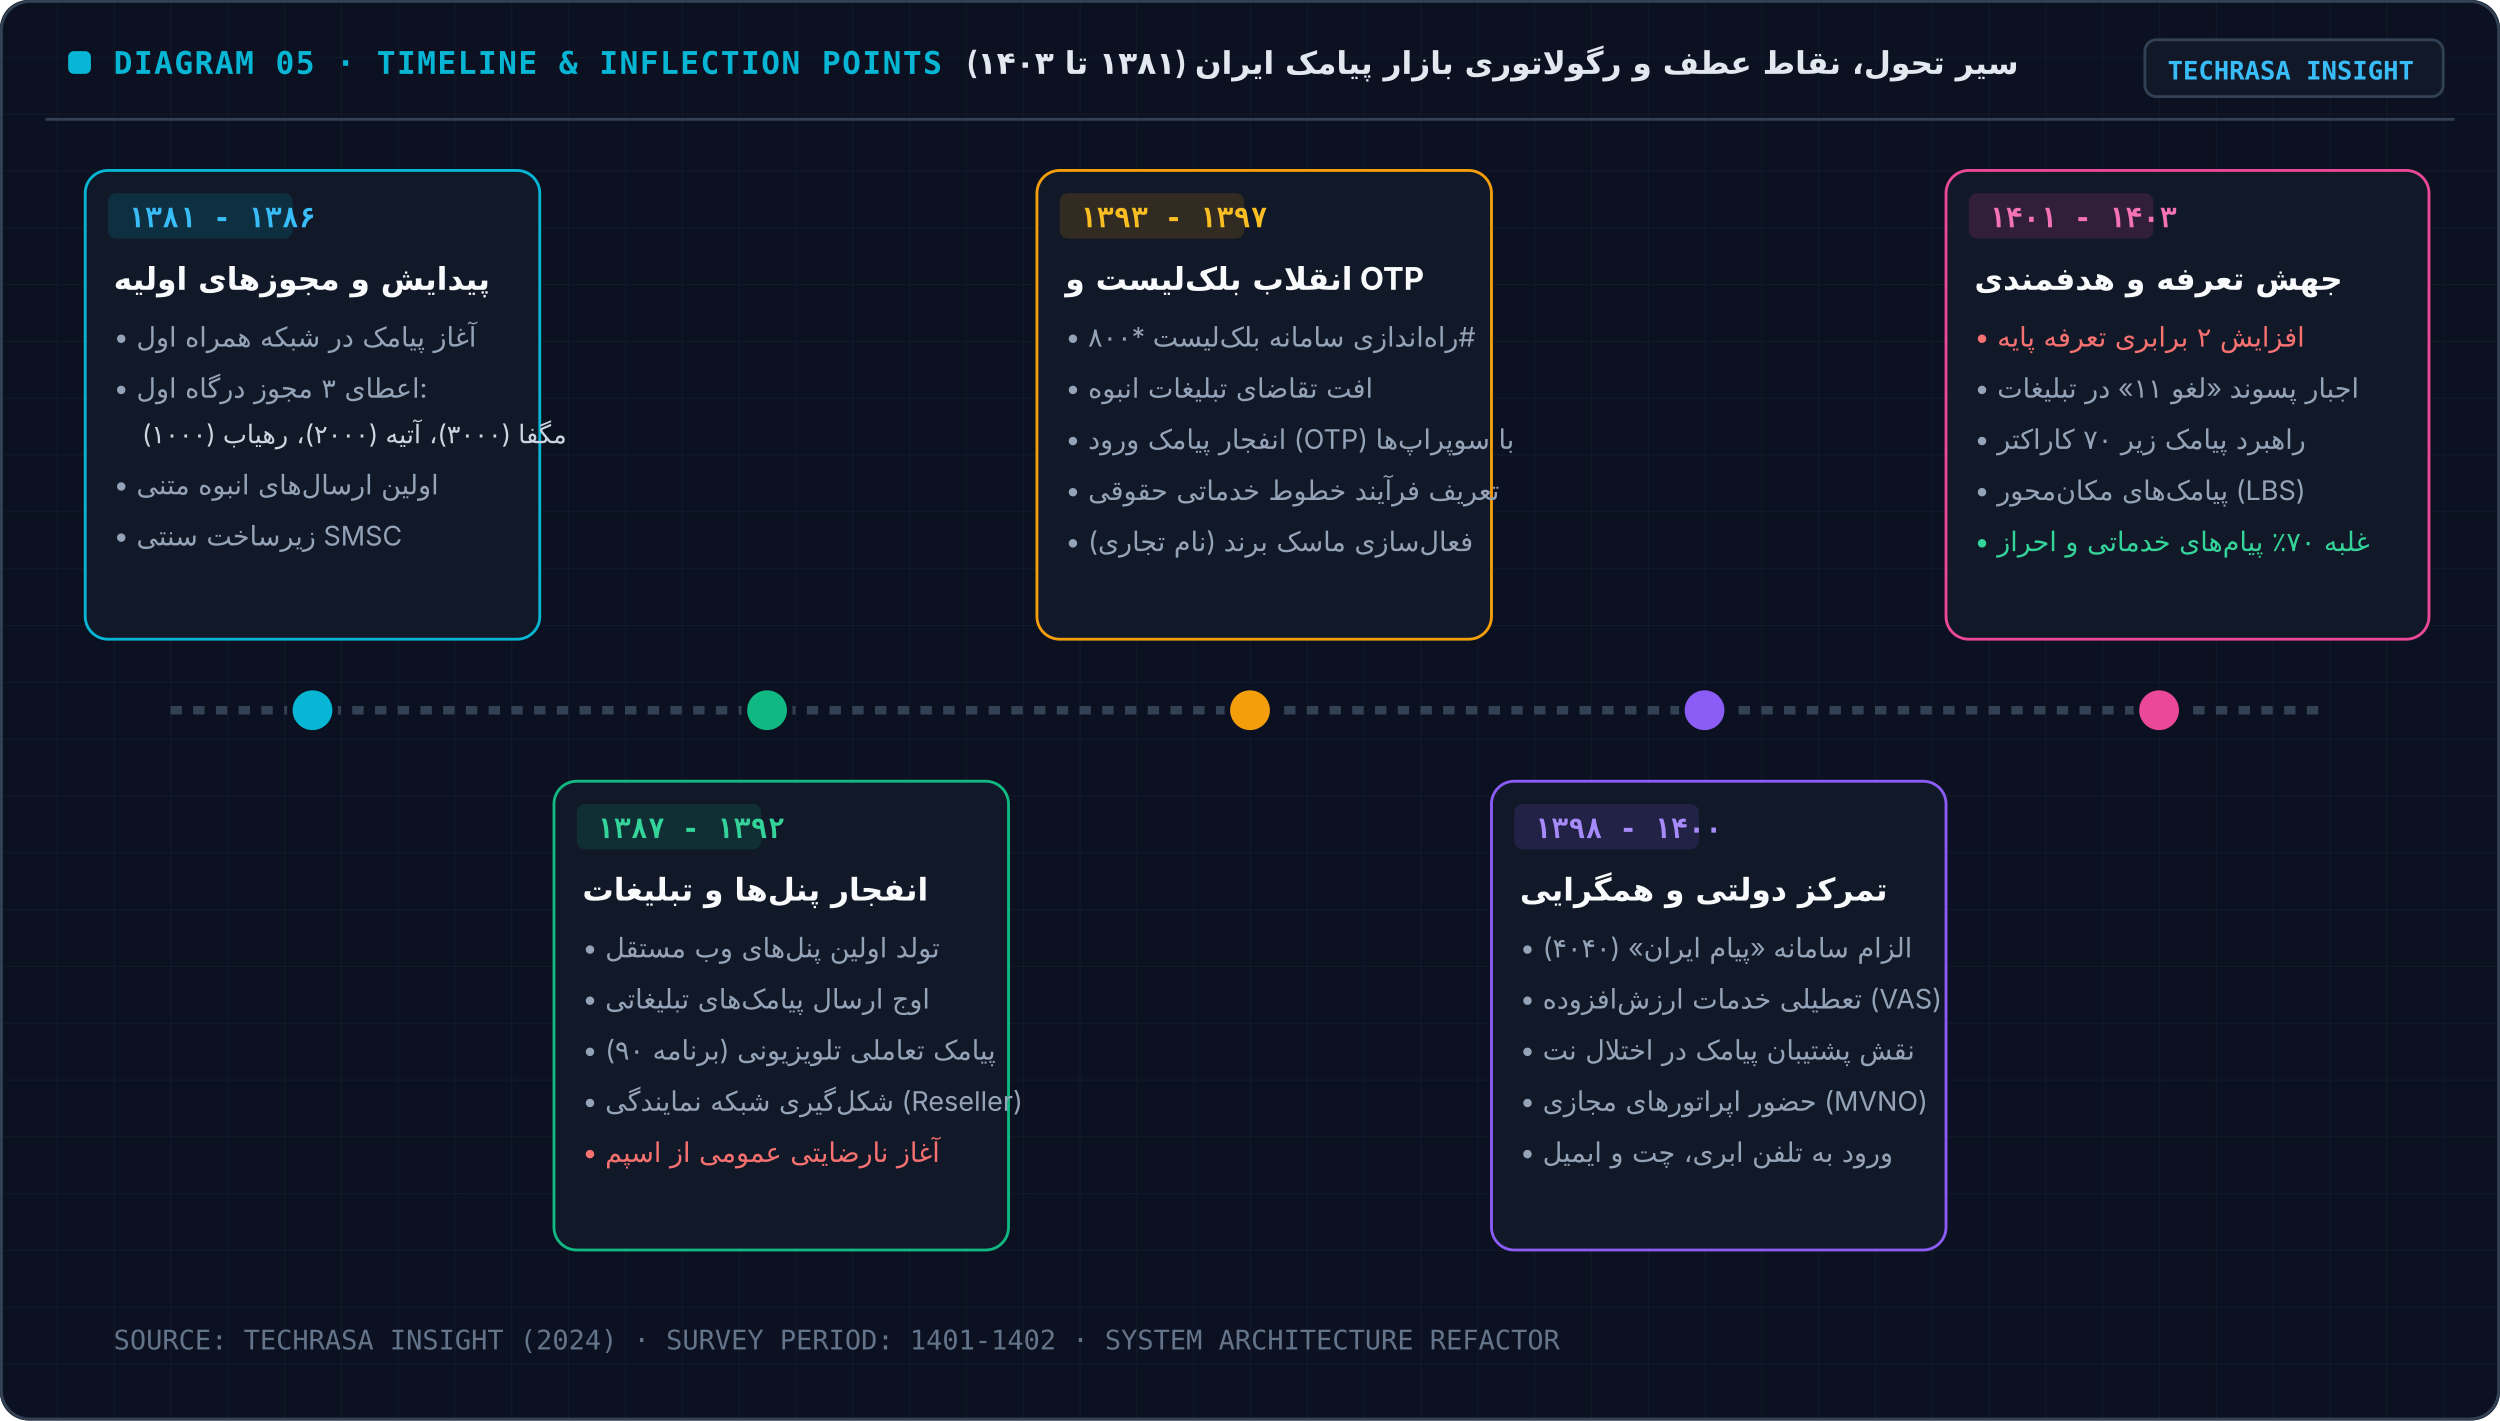
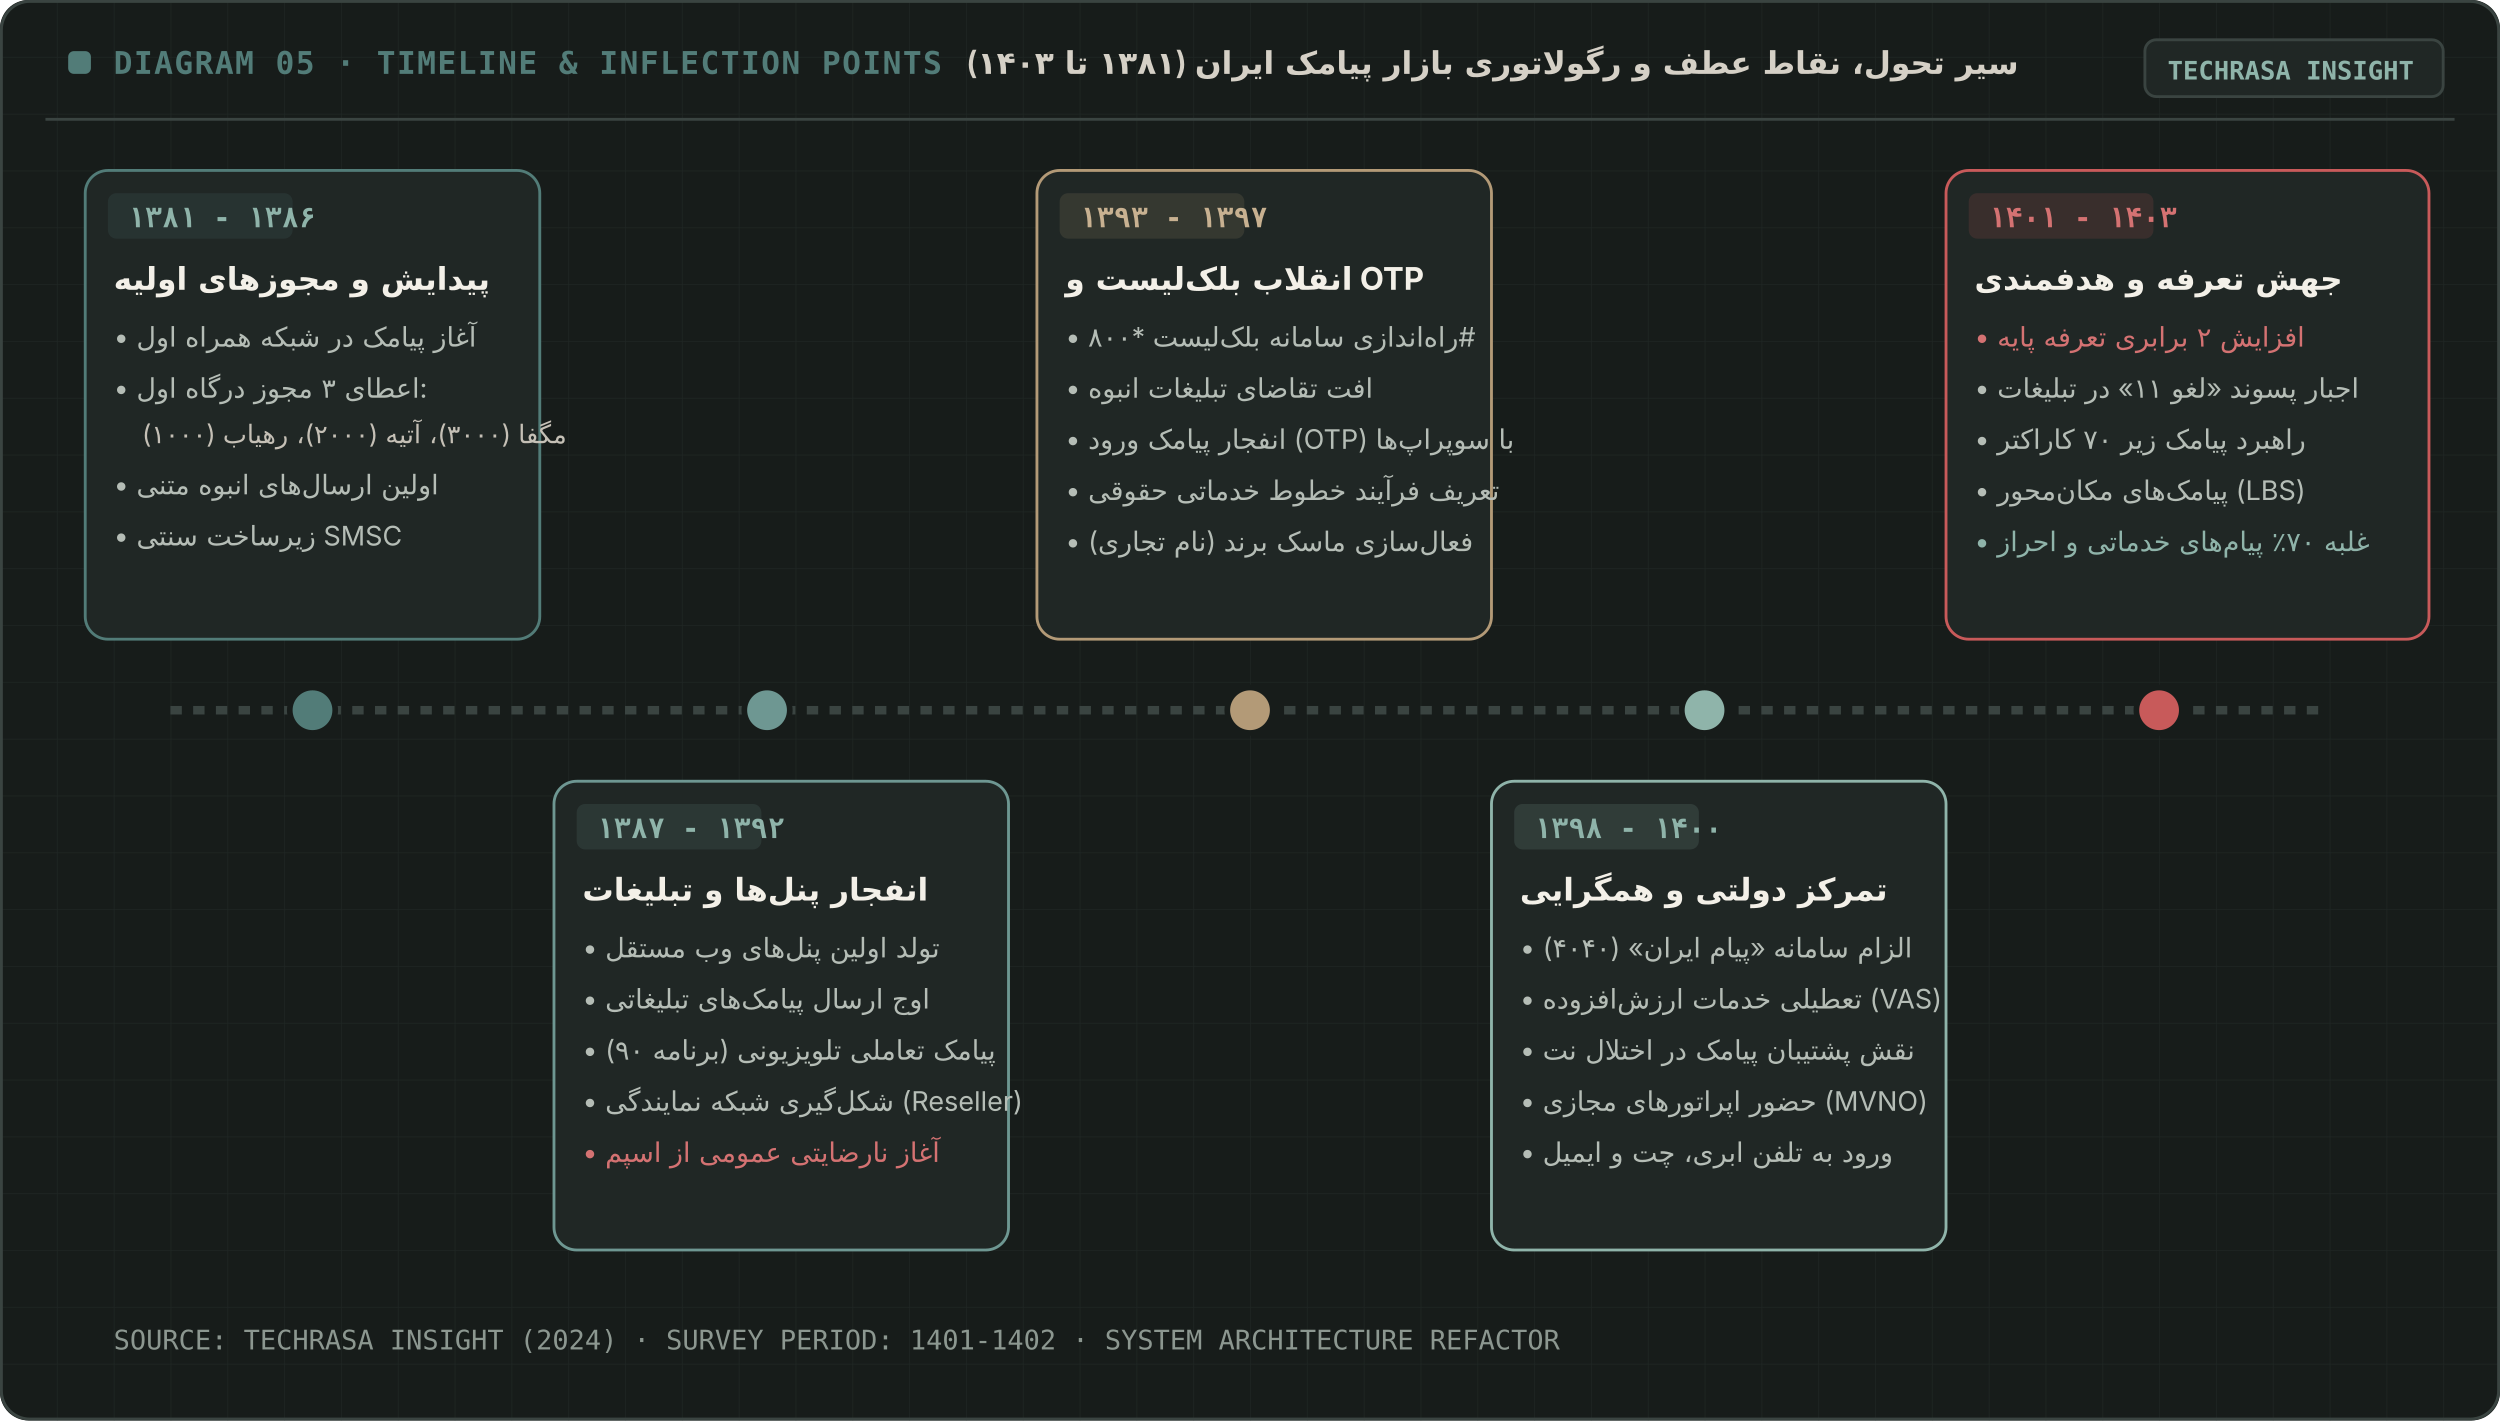
<svg xmlns="http://www.w3.org/2000/svg" viewBox="0 0 880 500" width="100%" height="100%" fill="none">
  <defs>
    <pattern id="grid-tl" width="20" height="20" patternUnits="userSpaceOnUse">
-       <path d="M 20 0 L 0 0 0 20" fill="none" stroke="#1e293b" stroke-width="0.5" stroke-opacity="0.5" />
+       <path d="M 20 0 L 0 0 0 20" fill="none" stroke="#28312E" stroke-width="0.5" stroke-opacity="0.5" />
    </pattern>
    <style>
      text { font-family: 'Vazirmatn', 'IBM Plex Mono', system-ui, -apple-system, sans-serif; user-select: none; }
      .mono { font-family: 'IBM Plex Mono', monospace; }
    </style>
  </defs>
-   <rect width="880" height="500" fill="#0b1120" rx="10" />
+   <rect width="880" height="500" fill="#171C1A" rx="10" />
  <rect width="880" height="500" fill="url(#grid-tl)" rx="10" />
-   <rect x="0.5" y="0.5" width="879" height="499" stroke="#334155" stroke-width="1" rx="10" />
-   <line x1="16" y1="42" x2="864" y2="42" stroke="#334155" stroke-width="1" />
-   <rect x="24" y="18" width="8" height="8" fill="#06b6d4" rx="2" />
-   <text x="40" y="26" fill="#06b6d4" font-size="11" font-weight="700" letter-spacing="0.5" class="mono">DIAGRAM 05 · TIMELINE &amp; INFLECTION POINTS</text>
-   <text x="340" y="26" fill="#e2e8f0" font-size="11" font-weight="600">سیر تحول، نقاط عطف و رگولاتوری بازار پیامک ایران (۱۳۸۱ تا ۱۴۰۳)</text>
-   <rect x="755" y="14" width="105" height="20" fill="#111827" stroke="#334155" rx="4" />
-   <text x="763" y="28" fill="#38bdf8" font-size="9" font-weight="700" class="mono">TECHRASA INSIGHT</text>
-   <line x1="60" y1="250" x2="820" y2="250" stroke="#334155" stroke-width="3" stroke-dasharray="4 4" />
-   <circle cx="110" cy="250" r="8" fill="#06b6d4" stroke="#0b1120" stroke-width="2" />
-   <rect x="30" y="60" width="160" height="165" fill="#111827" stroke="#06b6d4" stroke-width="1" rx="8" />
-   <rect x="38" y="68" width="65" height="16" fill="#06b6d4" fill-opacity="0.15" rx="3" />
-   <text x="45" y="80" fill="#38bdf8" font-size="10" font-weight="700" class="mono">۱۳۸۱ - ۱۳۸۶</text>
-   <text x="40" y="102" fill="#f8fafc" font-size="11" font-weight="700">پیدایش و مجوزهای اولیه</text>
-   <text x="40" y="122" fill="#94a3b8" font-size="9.5">• آغاز پیامک در شبکه همراه اول</text>
-   <text x="40" y="140" fill="#94a3b8" font-size="9.5">• اعطای ۳ مجوز درگاه اول:</text>
-   <text x="50" y="156" fill="#cbd5e1" font-size="9">مگفا (۳۰۰۰)، آتیه (۲۰۰۰)، رهیاب (۱۰۰۰)</text>
-   <text x="40" y="174" fill="#94a3b8" font-size="9.5">• اولین ارسال‌های انبوه متنی</text>
-   <text x="40" y="192" fill="#94a3b8" font-size="9.5">• زیرساخت سنتی SMSC</text>
-   <circle cx="270" cy="250" r="8" fill="#10b981" stroke="#0b1120" stroke-width="2" />
-   <rect x="195" y="275" width="160" height="165" fill="#111827" stroke="#10b981" stroke-width="1" rx="8" />
-   <rect x="203" y="283" width="65" height="16" fill="#10b981" fill-opacity="0.15" rx="3" />
-   <text x="210" y="295" fill="#34d399" font-size="10" font-weight="700" class="mono">۱۳۸۷ - ۱۳۹۲</text>
-   <text x="205" y="317" fill="#f8fafc" font-size="11" font-weight="700">انفجار پنل‌ها و تبلیغات</text>
-   <text x="205" y="337" fill="#94a3b8" font-size="9.5">• تولد اولین پنل‌های وب مستقل</text>
-   <text x="205" y="355" fill="#94a3b8" font-size="9.5">• اوج ارسال پیامک‌های تبلیغاتی</text>
-   <text x="205" y="373" fill="#94a3b8" font-size="9.5">• پیامک تعاملی تلویزیونی (برنامه ۹۰)</text>
-   <text x="205" y="391" fill="#94a3b8" font-size="9.5">• شکل‌گیری شبکه نمایندگی (Reseller)</text>
-   <text x="205" y="409" fill="#f87171" font-size="9.5">• آغاز نارضایتی عمومی از اسپم</text>
-   <circle cx="440" cy="250" r="8" fill="#f59e0b" stroke="#0b1120" stroke-width="2" />
-   <rect x="365" y="60" width="160" height="165" fill="#111827" stroke="#f59e0b" stroke-width="1" rx="8" />
-   <rect x="373" y="68" width="65" height="16" fill="#f59e0b" fill-opacity="0.15" rx="3" />
-   <text x="380" y="80" fill="#fbbf24" font-size="10" font-weight="700" class="mono">۱۳۹۳ - ۱۳۹۷</text>
-   <text x="375" y="102" fill="#f8fafc" font-size="11" font-weight="700">انقلاب بلک‌لیست و OTP</text>
-   <text x="375" y="122" fill="#94a3b8" font-size="9.5">• راه‌اندازی سامانه بلک‌لیست *۸۰۰#</text>
-   <text x="375" y="140" fill="#94a3b8" font-size="9.5">• افت تقاضای تبلیغات انبوه</text>
-   <text x="375" y="158" fill="#94a3b8" font-size="9.5">• انفجار پیامک ورود (OTP) با سوپراپ‌ها</text>
-   <text x="375" y="176" fill="#94a3b8" font-size="9.5">• تعریف فرآیند خطوط خدماتی حقوقی</text>
-   <text x="375" y="194" fill="#94a3b8" font-size="9.5">• فعال‌سازی ماسک برند (نام تجاری)</text>
-   <circle cx="600" cy="250" r="8" fill="#8b5cf6" stroke="#0b1120" stroke-width="2" />
-   <rect x="525" y="275" width="160" height="165" fill="#111827" stroke="#8b5cf6" stroke-width="1" rx="8" />
-   <rect x="533" y="283" width="65" height="16" fill="#8b5cf6" fill-opacity="0.15" rx="3" />
-   <text x="540" y="295" fill="#a78bfa" font-size="10" font-weight="700" class="mono">۱۳۹۸ - ۱۴۰۰</text>
-   <text x="535" y="317" fill="#f8fafc" font-size="11" font-weight="700">تمرکز دولتی و همگرایی</text>
-   <text x="535" y="337" fill="#94a3b8" font-size="9.5">• الزام سامانه «پیام ایران» (۴۰۴۰)</text>
-   <text x="535" y="355" fill="#94a3b8" font-size="9.5">• تعطیلی خدمات ارزش‌افزوده (VAS)</text>
-   <text x="535" y="373" fill="#94a3b8" font-size="9.5">• نقش پشتیبان پیامک در اختلال نت</text>
-   <text x="535" y="391" fill="#94a3b8" font-size="9.5">• حضور اپراتورهای مجازی (MVNO)</text>
-   <text x="535" y="409" fill="#94a3b8" font-size="9.5">• ورود به تلفن ابری، چت و ایمیل</text>
-   <circle cx="760" cy="250" r="8" fill="#ec4899" stroke="#0b1120" stroke-width="2" />
-   <rect x="685" y="60" width="170" height="165" fill="#111827" stroke="#ec4899" stroke-width="1" rx="8" />
-   <rect x="693" y="68" width="65" height="16" fill="#ec4899" fill-opacity="0.15" rx="3" />
-   <text x="700" y="80" fill="#f472b6" font-size="10" font-weight="700" class="mono">۱۴۰۱ - ۱۴۰۳</text>
-   <text x="695" y="102" fill="#f8fafc" font-size="11" font-weight="700">جهش تعرفه و هدفمندی</text>
-   <text x="695" y="122" fill="#f87171" font-size="9.5">• افزایش ۲ برابری تعرفه پایه</text>
-   <text x="695" y="140" fill="#94a3b8" font-size="9.5">• اجبار پسوند «لغو ۱۱» در تبلیغات</text>
-   <text x="695" y="158" fill="#94a3b8" font-size="9.5">• راهبرد پیامک زیر ۷۰ کاراکتر</text>
-   <text x="695" y="176" fill="#94a3b8" font-size="9.5">• پیامک‌های مکان‌محور (LBS)</text>
-   <text x="695" y="194" fill="#34d399" font-size="9.5">• غلبه ۷۰٪ پیام‌های خدماتی و احراز</text>
-   <text x="40" y="475" fill="#64748b" font-size="9.5" class="mono">SOURCE: TECHRASA INSIGHT (2024) · SURVEY PERIOD: 1401-1402 · SYSTEM ARCHITECTURE REFACTOR</text>
+   <rect x="0.5" y="0.5" width="879" height="499" stroke="#3A4441" stroke-width="1" rx="10" />
+   <line x1="16" y1="42" x2="864" y2="42" stroke="#3A4441" stroke-width="1" />
+   <rect x="24" y="18" width="8" height="8" fill="#527C78" rx="2" />
+   <text x="40" y="26" fill="#527C78" font-size="11" font-weight="700" letter-spacing="0.5" class="mono">DIAGRAM 05 · TIMELINE &amp; INFLECTION POINTS</text>
+   <text x="340" y="26" fill="#D5D0C6" font-size="11" font-weight="600">سیر تحول، نقاط عطف و رگولاتوری بازار پیامک ایران (۱۳۸۱ تا ۱۴۰۳)</text>
+   <rect x="755" y="14" width="105" height="20" fill="#202725" stroke="#3A4441" rx="4" />
+   <text x="763" y="28" fill="#8FB4AA" font-size="9" font-weight="700" class="mono">TECHRASA INSIGHT</text>
+   <line x1="60" y1="250" x2="820" y2="250" stroke="#3A4441" stroke-width="3" stroke-dasharray="4 4" />
+   <circle cx="110" cy="250" r="8" fill="#527C78" stroke="#171C1A" stroke-width="2" />
+   <rect x="30" y="60" width="160" height="165" fill="#202725" stroke="#527C78" stroke-width="1" rx="8" />
+   <rect x="38" y="68" width="65" height="16" fill="#527C78" fill-opacity="0.15" rx="3" />
+   <text x="45" y="80" fill="#8FB4AA" font-size="10" font-weight="700" class="mono">۱۳۸۱ - ۱۳۸۶</text>
+   <text x="40" y="102" fill="#F3F0E8" font-size="11" font-weight="700">پیدایش و مجوزهای اولیه</text>
+   <text x="40" y="122" fill="#B5BDB6" font-size="9.5">• آغاز پیامک در شبکه همراه اول</text>
+   <text x="40" y="140" fill="#B5BDB6" font-size="9.5">• اعطای ۳ مجوز درگاه اول:</text>
+   <text x="50" y="156" fill="#C5C0B6" font-size="9">مگفا (۳۰۰۰)، آتیه (۲۰۰۰)، رهیاب (۱۰۰۰)</text>
+   <text x="40" y="174" fill="#B5BDB6" font-size="9.5">• اولین ارسال‌های انبوه متنی</text>
+   <text x="40" y="192" fill="#B5BDB6" font-size="9.5">• زیرساخت سنتی SMSC</text>
+   <circle cx="270" cy="250" r="8" fill="#6E9792" stroke="#171C1A" stroke-width="2" />
+   <rect x="195" y="275" width="160" height="165" fill="#202725" stroke="#6E9792" stroke-width="1" rx="8" />
+   <rect x="203" y="283" width="65" height="16" fill="#6E9792" fill-opacity="0.15" rx="3" />
+   <text x="210" y="295" fill="#8FB4AA" font-size="10" font-weight="700" class="mono">۱۳۸۷ - ۱۳۹۲</text>
+   <text x="205" y="317" fill="#F3F0E8" font-size="11" font-weight="700">انفجار پنل‌ها و تبلیغات</text>
+   <text x="205" y="337" fill="#B5BDB6" font-size="9.5">• تولد اولین پنل‌های وب مستقل</text>
+   <text x="205" y="355" fill="#B5BDB6" font-size="9.5">• اوج ارسال پیامک‌های تبلیغاتی</text>
+   <text x="205" y="373" fill="#B5BDB6" font-size="9.5">• پیامک تعاملی تلویزیونی (برنامه ۹۰)</text>
+   <text x="205" y="391" fill="#B5BDB6" font-size="9.5">• شکل‌گیری شبکه نمایندگی (Reseller)</text>
+   <text x="205" y="409" fill="#D47272" font-size="9.5">• آغاز نارضایتی عمومی از اسپم</text>
+   <circle cx="440" cy="250" r="8" fill="#B39A77" stroke="#171C1A" stroke-width="2" />
+   <rect x="365" y="60" width="160" height="165" fill="#202725" stroke="#B39A77" stroke-width="1" rx="8" />
+   <rect x="373" y="68" width="65" height="16" fill="#B39A77" fill-opacity="0.15" rx="3" />
+   <text x="380" y="80" fill="#C8B191" font-size="10" font-weight="700" class="mono">۱۳۹۳ - ۱۳۹۷</text>
+   <text x="375" y="102" fill="#F3F0E8" font-size="11" font-weight="700">انقلاب بلک‌لیست و OTP</text>
+   <text x="375" y="122" fill="#B5BDB6" font-size="9.5">• راه‌اندازی سامانه بلک‌لیست *۸۰۰#</text>
+   <text x="375" y="140" fill="#B5BDB6" font-size="9.5">• افت تقاضای تبلیغات انبوه</text>
+   <text x="375" y="158" fill="#B5BDB6" font-size="9.5">• انفجار پیامک ورود (OTP) با سوپراپ‌ها</text>
+   <text x="375" y="176" fill="#B5BDB6" font-size="9.5">• تعریف فرآیند خطوط خدماتی حقوقی</text>
+   <text x="375" y="194" fill="#B5BDB6" font-size="9.5">• فعال‌سازی ماسک برند (نام تجاری)</text>
+   <circle cx="600" cy="250" r="8" fill="#8FB4AA" stroke="#171C1A" stroke-width="2" />
+   <rect x="525" y="275" width="160" height="165" fill="#202725" stroke="#8FB4AA" stroke-width="1" rx="8" />
+   <rect x="533" y="283" width="65" height="16" fill="#8FB4AA" fill-opacity="0.15" rx="3" />
+   <text x="540" y="295" fill="#8FB4AA" font-size="10" font-weight="700" class="mono">۱۳۹۸ - ۱۴۰۰</text>
+   <text x="535" y="317" fill="#F3F0E8" font-size="11" font-weight="700">تمرکز دولتی و همگرایی</text>
+   <text x="535" y="337" fill="#B5BDB6" font-size="9.5">• الزام سامانه «پیام ایران» (۴۰۴۰)</text>
+   <text x="535" y="355" fill="#B5BDB6" font-size="9.5">• تعطیلی خدمات ارزش‌افزوده (VAS)</text>
+   <text x="535" y="373" fill="#B5BDB6" font-size="9.5">• نقش پشتیبان پیامک در اختلال نت</text>
+   <text x="535" y="391" fill="#B5BDB6" font-size="9.5">• حضور اپراتورهای مجازی (MVNO)</text>
+   <text x="535" y="409" fill="#B5BDB6" font-size="9.5">• ورود به تلفن ابری، چت و ایمیل</text>
+   <circle cx="760" cy="250" r="8" fill="#C85A5A" stroke="#171C1A" stroke-width="2" />
+   <rect x="685" y="60" width="170" height="165" fill="#202725" stroke="#C85A5A" stroke-width="1" rx="8" />
+   <rect x="693" y="68" width="65" height="16" fill="#C85A5A" fill-opacity="0.15" rx="3" />
+   <text x="700" y="80" fill="#D47272" font-size="10" font-weight="700" class="mono">۱۴۰۱ - ۱۴۰۳</text>
+   <text x="695" y="102" fill="#F3F0E8" font-size="11" font-weight="700">جهش تعرفه و هدفمندی</text>
+   <text x="695" y="122" fill="#D47272" font-size="9.5">• افزایش ۲ برابری تعرفه پایه</text>
+   <text x="695" y="140" fill="#B5BDB6" font-size="9.5">• اجبار پسوند «لغو ۱۱» در تبلیغات</text>
+   <text x="695" y="158" fill="#B5BDB6" font-size="9.5">• راهبرد پیامک زیر ۷۰ کاراکتر</text>
+   <text x="695" y="176" fill="#B5BDB6" font-size="9.5">• پیامک‌های مکان‌محور (LBS)</text>
+   <text x="695" y="194" fill="#8FB4AA" font-size="9.5">• غلبه ۷۰٪ پیام‌های خدماتی و احراز</text>
+   <text x="40" y="475" fill="#8C9790" font-size="9.5" class="mono">SOURCE: TECHRASA INSIGHT (2024) · SURVEY PERIOD: 1401-1402 · SYSTEM ARCHITECTURE REFACTOR</text>
</svg>
